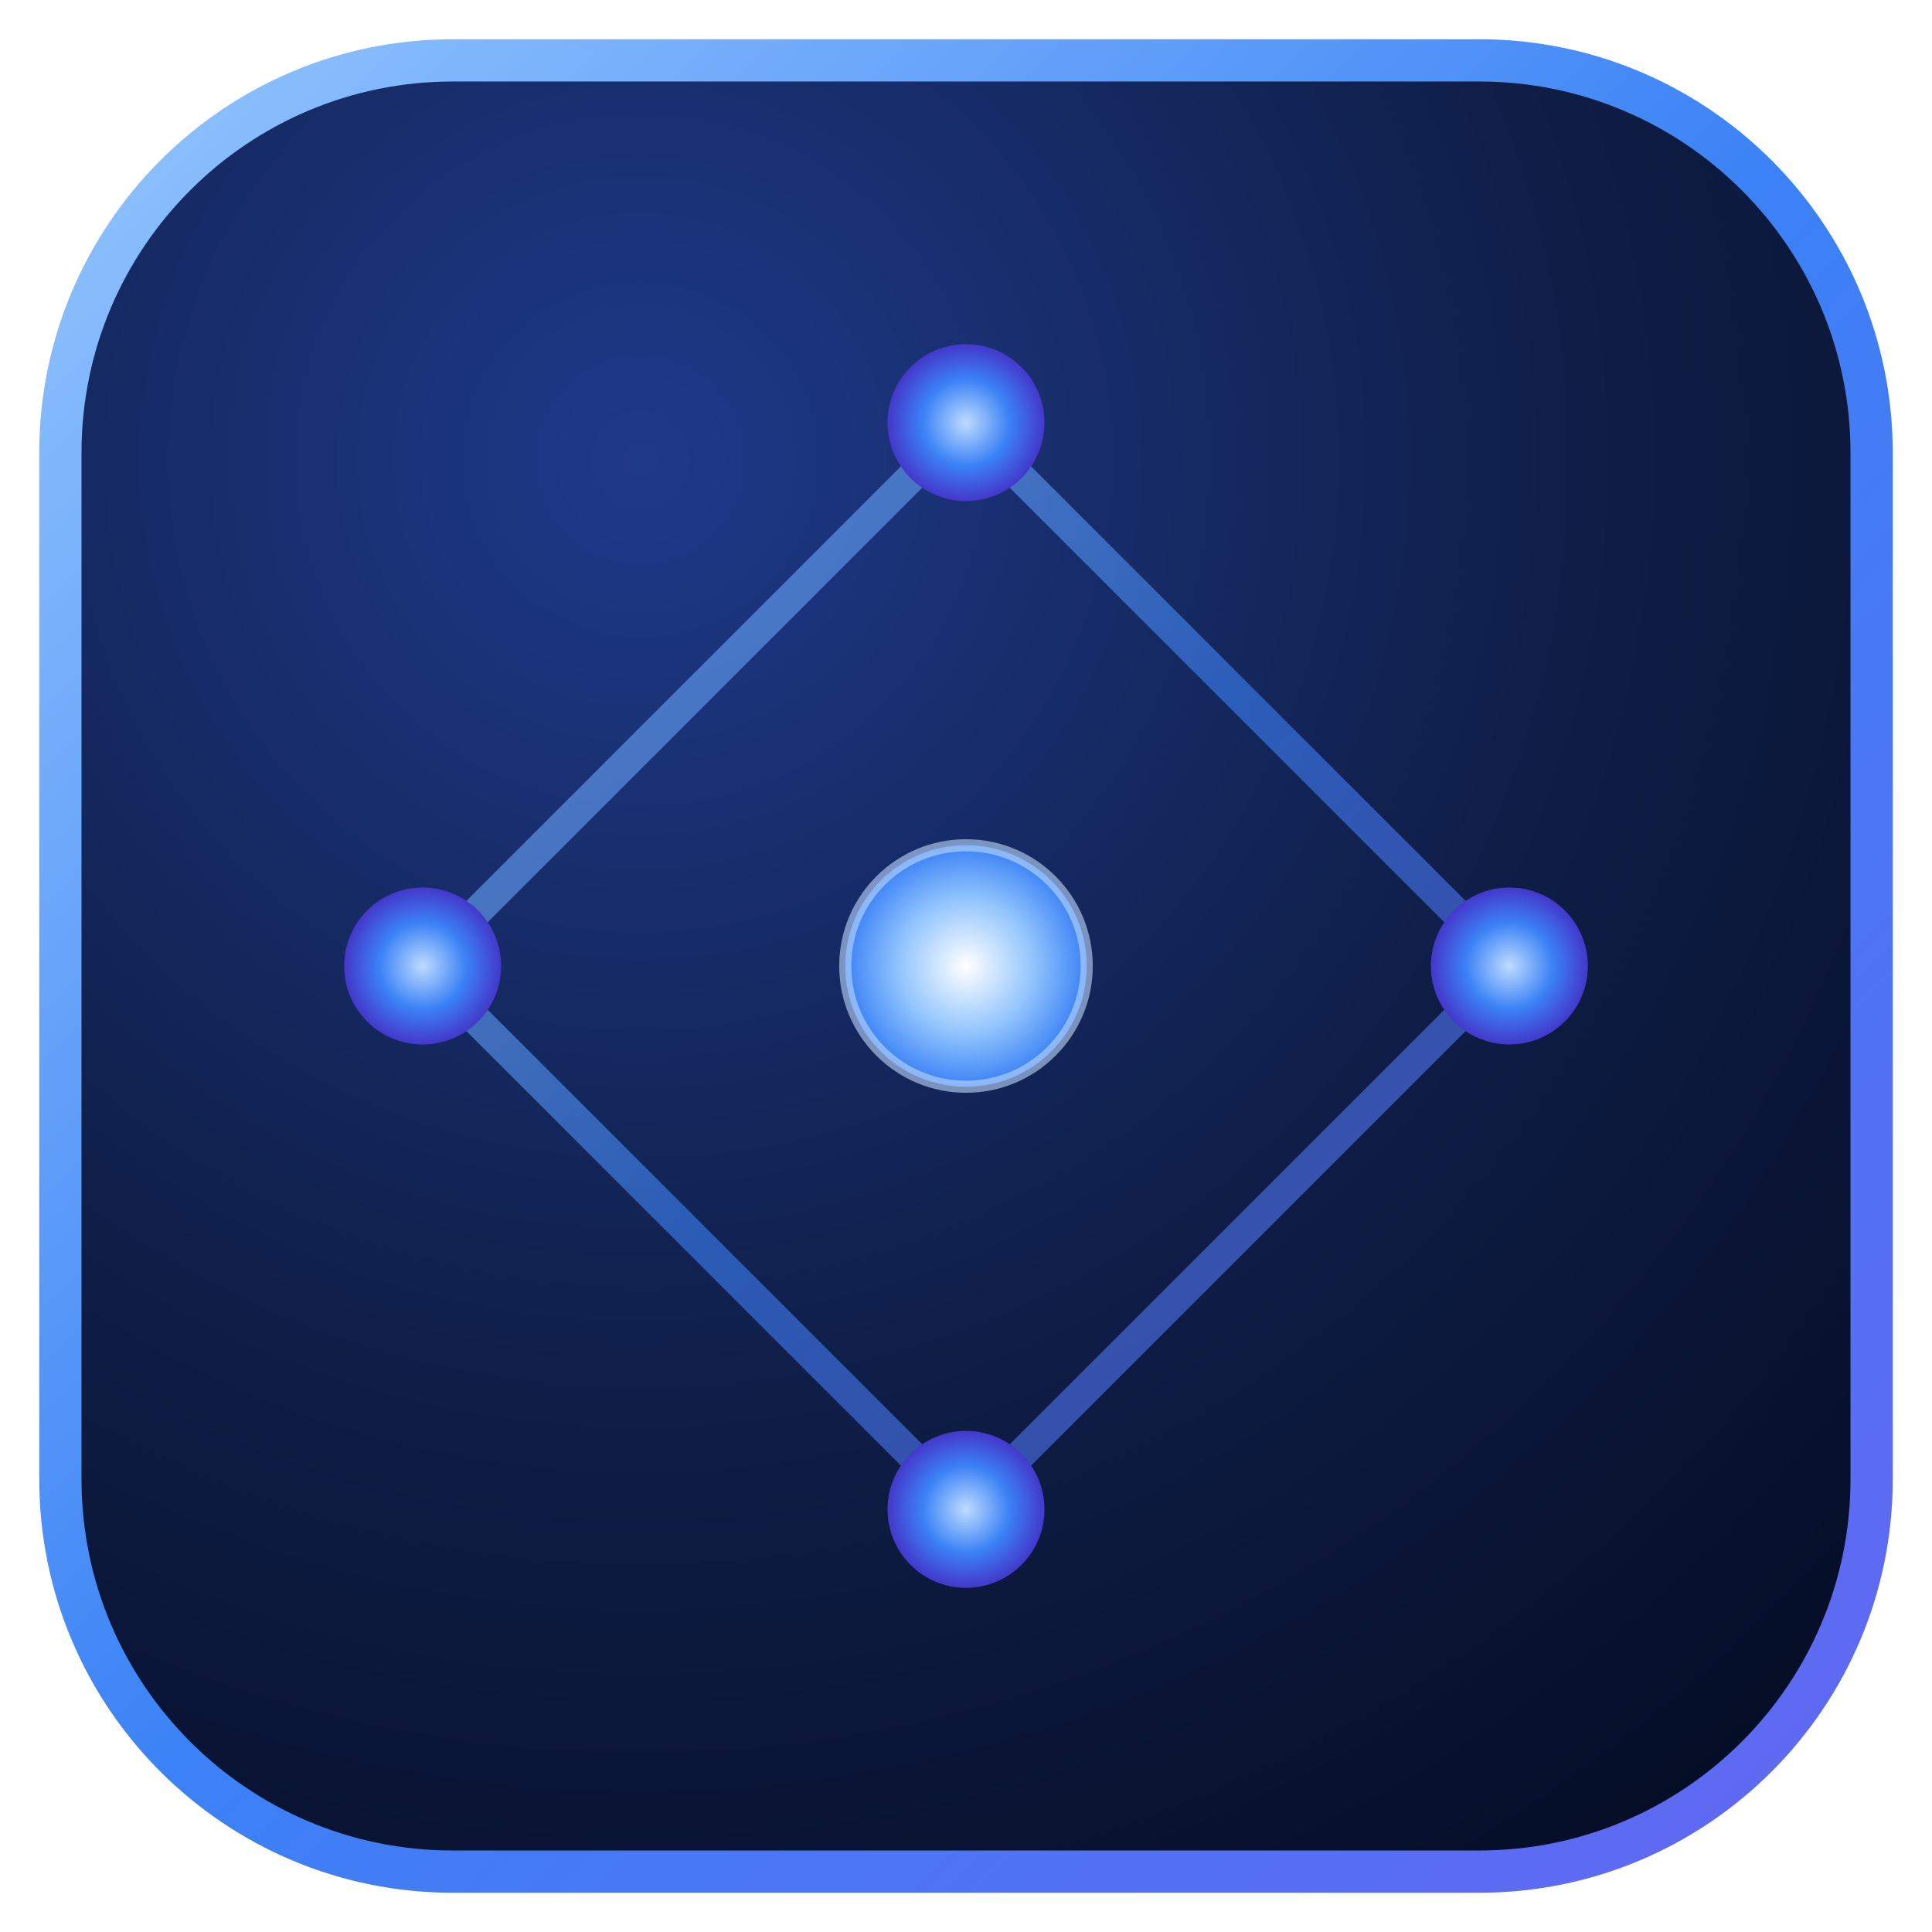
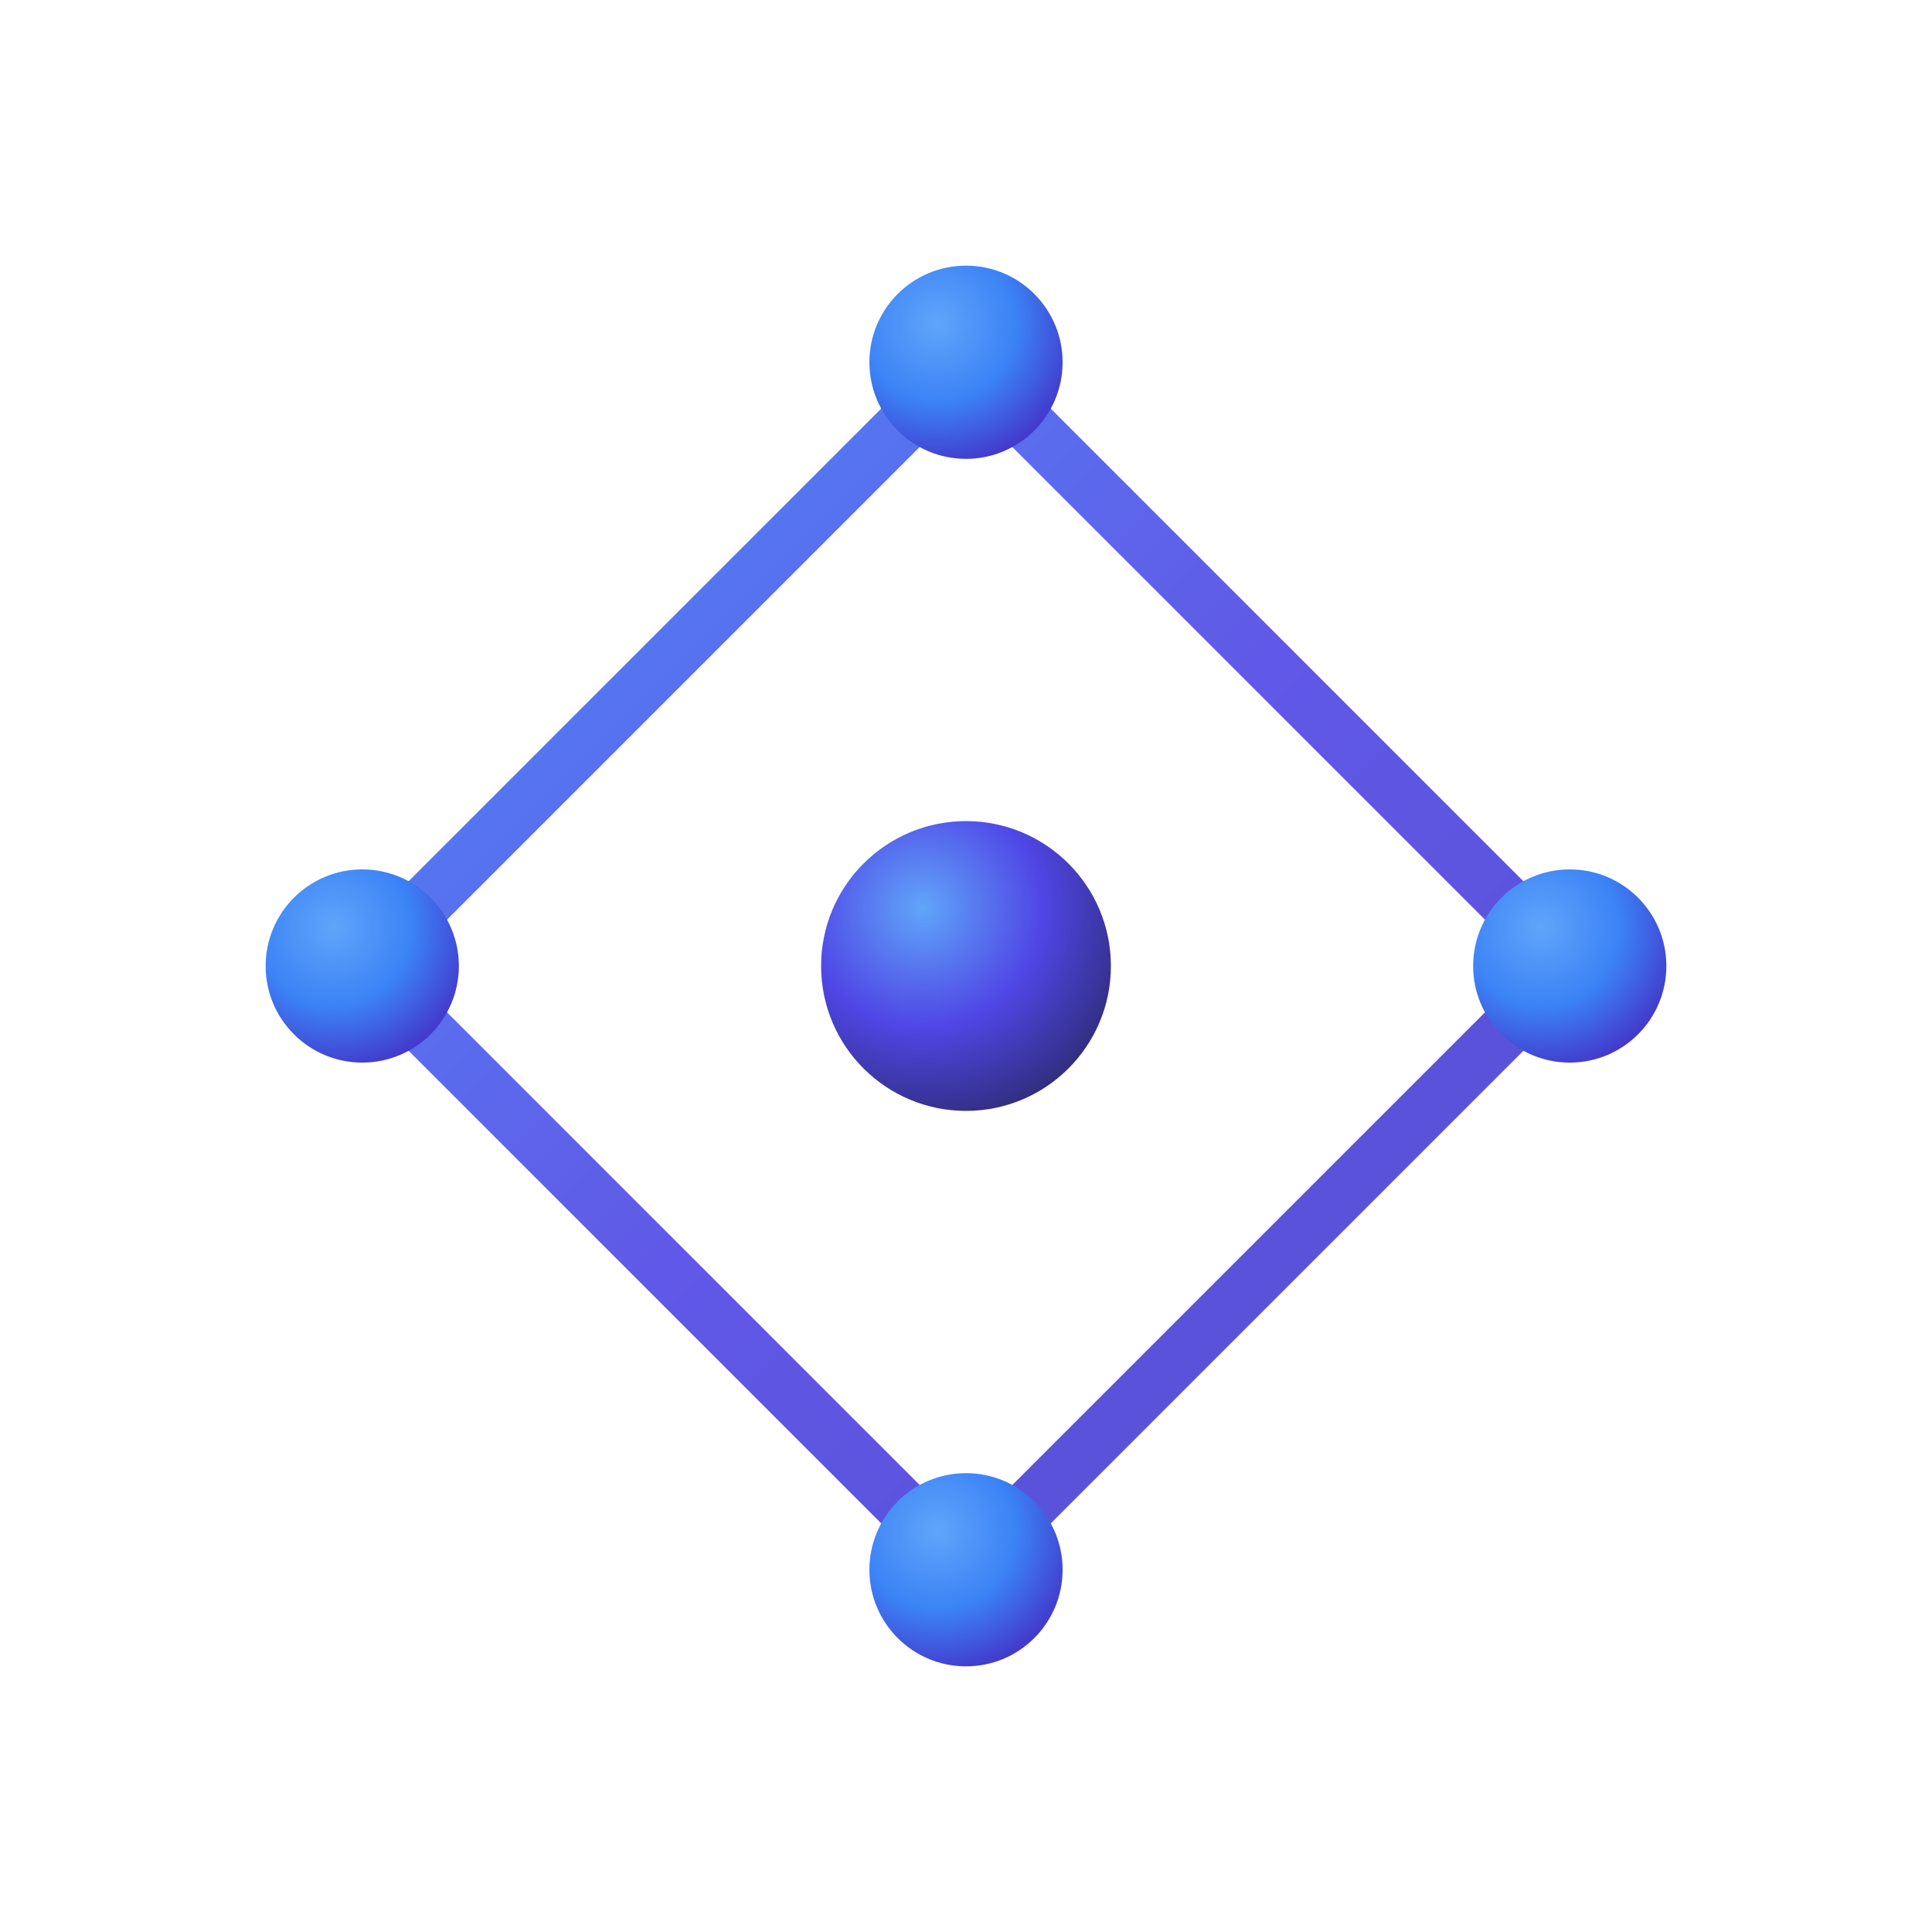
<svg xmlns="http://www.w3.org/2000/svg" viewBox="0 0 64 64" fill="none">
  <defs>
-     <radialGradient id="genesisLogoBg" cx="32%" cy="22%" r="95%">
-       <stop offset="0%" stop-color="#1E3A8A" />
-       <stop offset="55%" stop-color="#0F1E47" />
-       <stop offset="100%" stop-color="#050D26" />
+     <linearGradient id="genesisLogoStroke" x1="0" y1="0" x2="1" y2="1">
+       <stop offset="0%" stop-color="#3B82F6" />
+       <stop offset="50%" stop-color="#4F46E5" />
+       <stop offset="100%" stop-color="#4338CA" />
+     </linearGradient>
+     <radialGradient id="genesisLogoCore" cx="35%" cy="30%" r="75%">
+       <stop offset="0%" stop-color="#60A5FA" />
+       <stop offset="55%" stop-color="#4F46E5" />
+       <stop offset="100%" stop-color="#312E81" />
    </radialGradient>
-     <linearGradient id="genesisLogoStroke" x1="0" y1="0" x2="1" y2="1">
-       <stop offset="0%" stop-color="#93C5FD" />
-       <stop offset="50%" stop-color="#3B82F6" />
-       <stop offset="100%" stop-color="#6366F1" />
-     </linearGradient>
-     <radialGradient id="genesisLogoCore" cx="50%" cy="50%" r="50%">
-       <stop offset="0%" stop-color="#FFFFFF" />
-       <stop offset="55%" stop-color="#93C5FD" />
-       <stop offset="100%" stop-color="#3B82F6" />
-     </radialGradient>
-     <radialGradient id="genesisLogoAgent" cx="50%" cy="50%" r="50%">
-       <stop offset="0%" stop-color="#BFDBFE" />
+     <radialGradient id="genesisLogoAgent" cx="35%" cy="30%" r="75%">
+       <stop offset="0%" stop-color="#60A5FA" />
      <stop offset="55%" stop-color="#3B82F6" />
      <stop offset="100%" stop-color="#4338CA" />
    </radialGradient>
  </defs>
-   <rect x="2" y="2" width="60" height="60" rx="13" ry="13" fill="url(#genesisLogoBg)" />
-   <rect x="2" y="2" width="60" height="60" rx="13" ry="13" fill="none" stroke="url(#genesisLogoStroke)" stroke-width="1.4" />
  <g stroke="url(#genesisLogoStroke)" stroke-linecap="round" fill="none">
-     <path d="M 32 14 L 50 32 L 32 50 L 14 32 Z" stroke-width="1" opacity="0.6" />
-     <line x1="32" y1="32" x2="32" y2="14" stroke-width="0.9" opacity="0.4" />
-     <line x1="32" y1="32" x2="50" y2="32" stroke-width="0.9" opacity="0.4" />
-     <line x1="32" y1="32" x2="32" y2="50" stroke-width="0.9" opacity="0.4" />
-     <line x1="32" y1="32" x2="14" y2="32" stroke-width="0.9" opacity="0.4" />
+     <path d="M 32 12 L 52 32 L 32 52 L 12 32 Z" stroke-width="1.8" opacity="0.9" />
+     <line x1="32" y1="32" x2="32" y2="12" stroke-width="1.5" opacity="0.6" />
+     <line x1="32" y1="32" x2="52" y2="32" stroke-width="1.5" opacity="0.6" />
+     <line x1="32" y1="32" x2="32" y2="52" stroke-width="1.5" opacity="0.6" />
+     <line x1="32" y1="32" x2="12" y2="32" stroke-width="1.5" opacity="0.6" />
  </g>
-   <circle cx="32" cy="14" r="2.6" fill="url(#genesisLogoAgent)" />
-   <circle cx="50" cy="32" r="2.6" fill="url(#genesisLogoAgent)" />
-   <circle cx="32" cy="50" r="2.6" fill="url(#genesisLogoAgent)" />
-   <circle cx="14" cy="32" r="2.6" fill="url(#genesisLogoAgent)" />
-   <circle cx="32" cy="32" r="4" fill="url(#genesisLogoCore)" />
-   <circle cx="32" cy="32" r="4" fill="none" stroke="#BFDBFE" stroke-width="0.4" opacity="0.6" />
+   <circle cx="32" cy="12" r="3.2" fill="url(#genesisLogoAgent)" />
+   <circle cx="52" cy="32" r="3.2" fill="url(#genesisLogoAgent)" />
+   <circle cx="32" cy="52" r="3.2" fill="url(#genesisLogoAgent)" />
+   <circle cx="12" cy="32" r="3.2" fill="url(#genesisLogoAgent)" />
+   <circle cx="32" cy="32" r="4.8" fill="url(#genesisLogoCore)" />
</svg>
